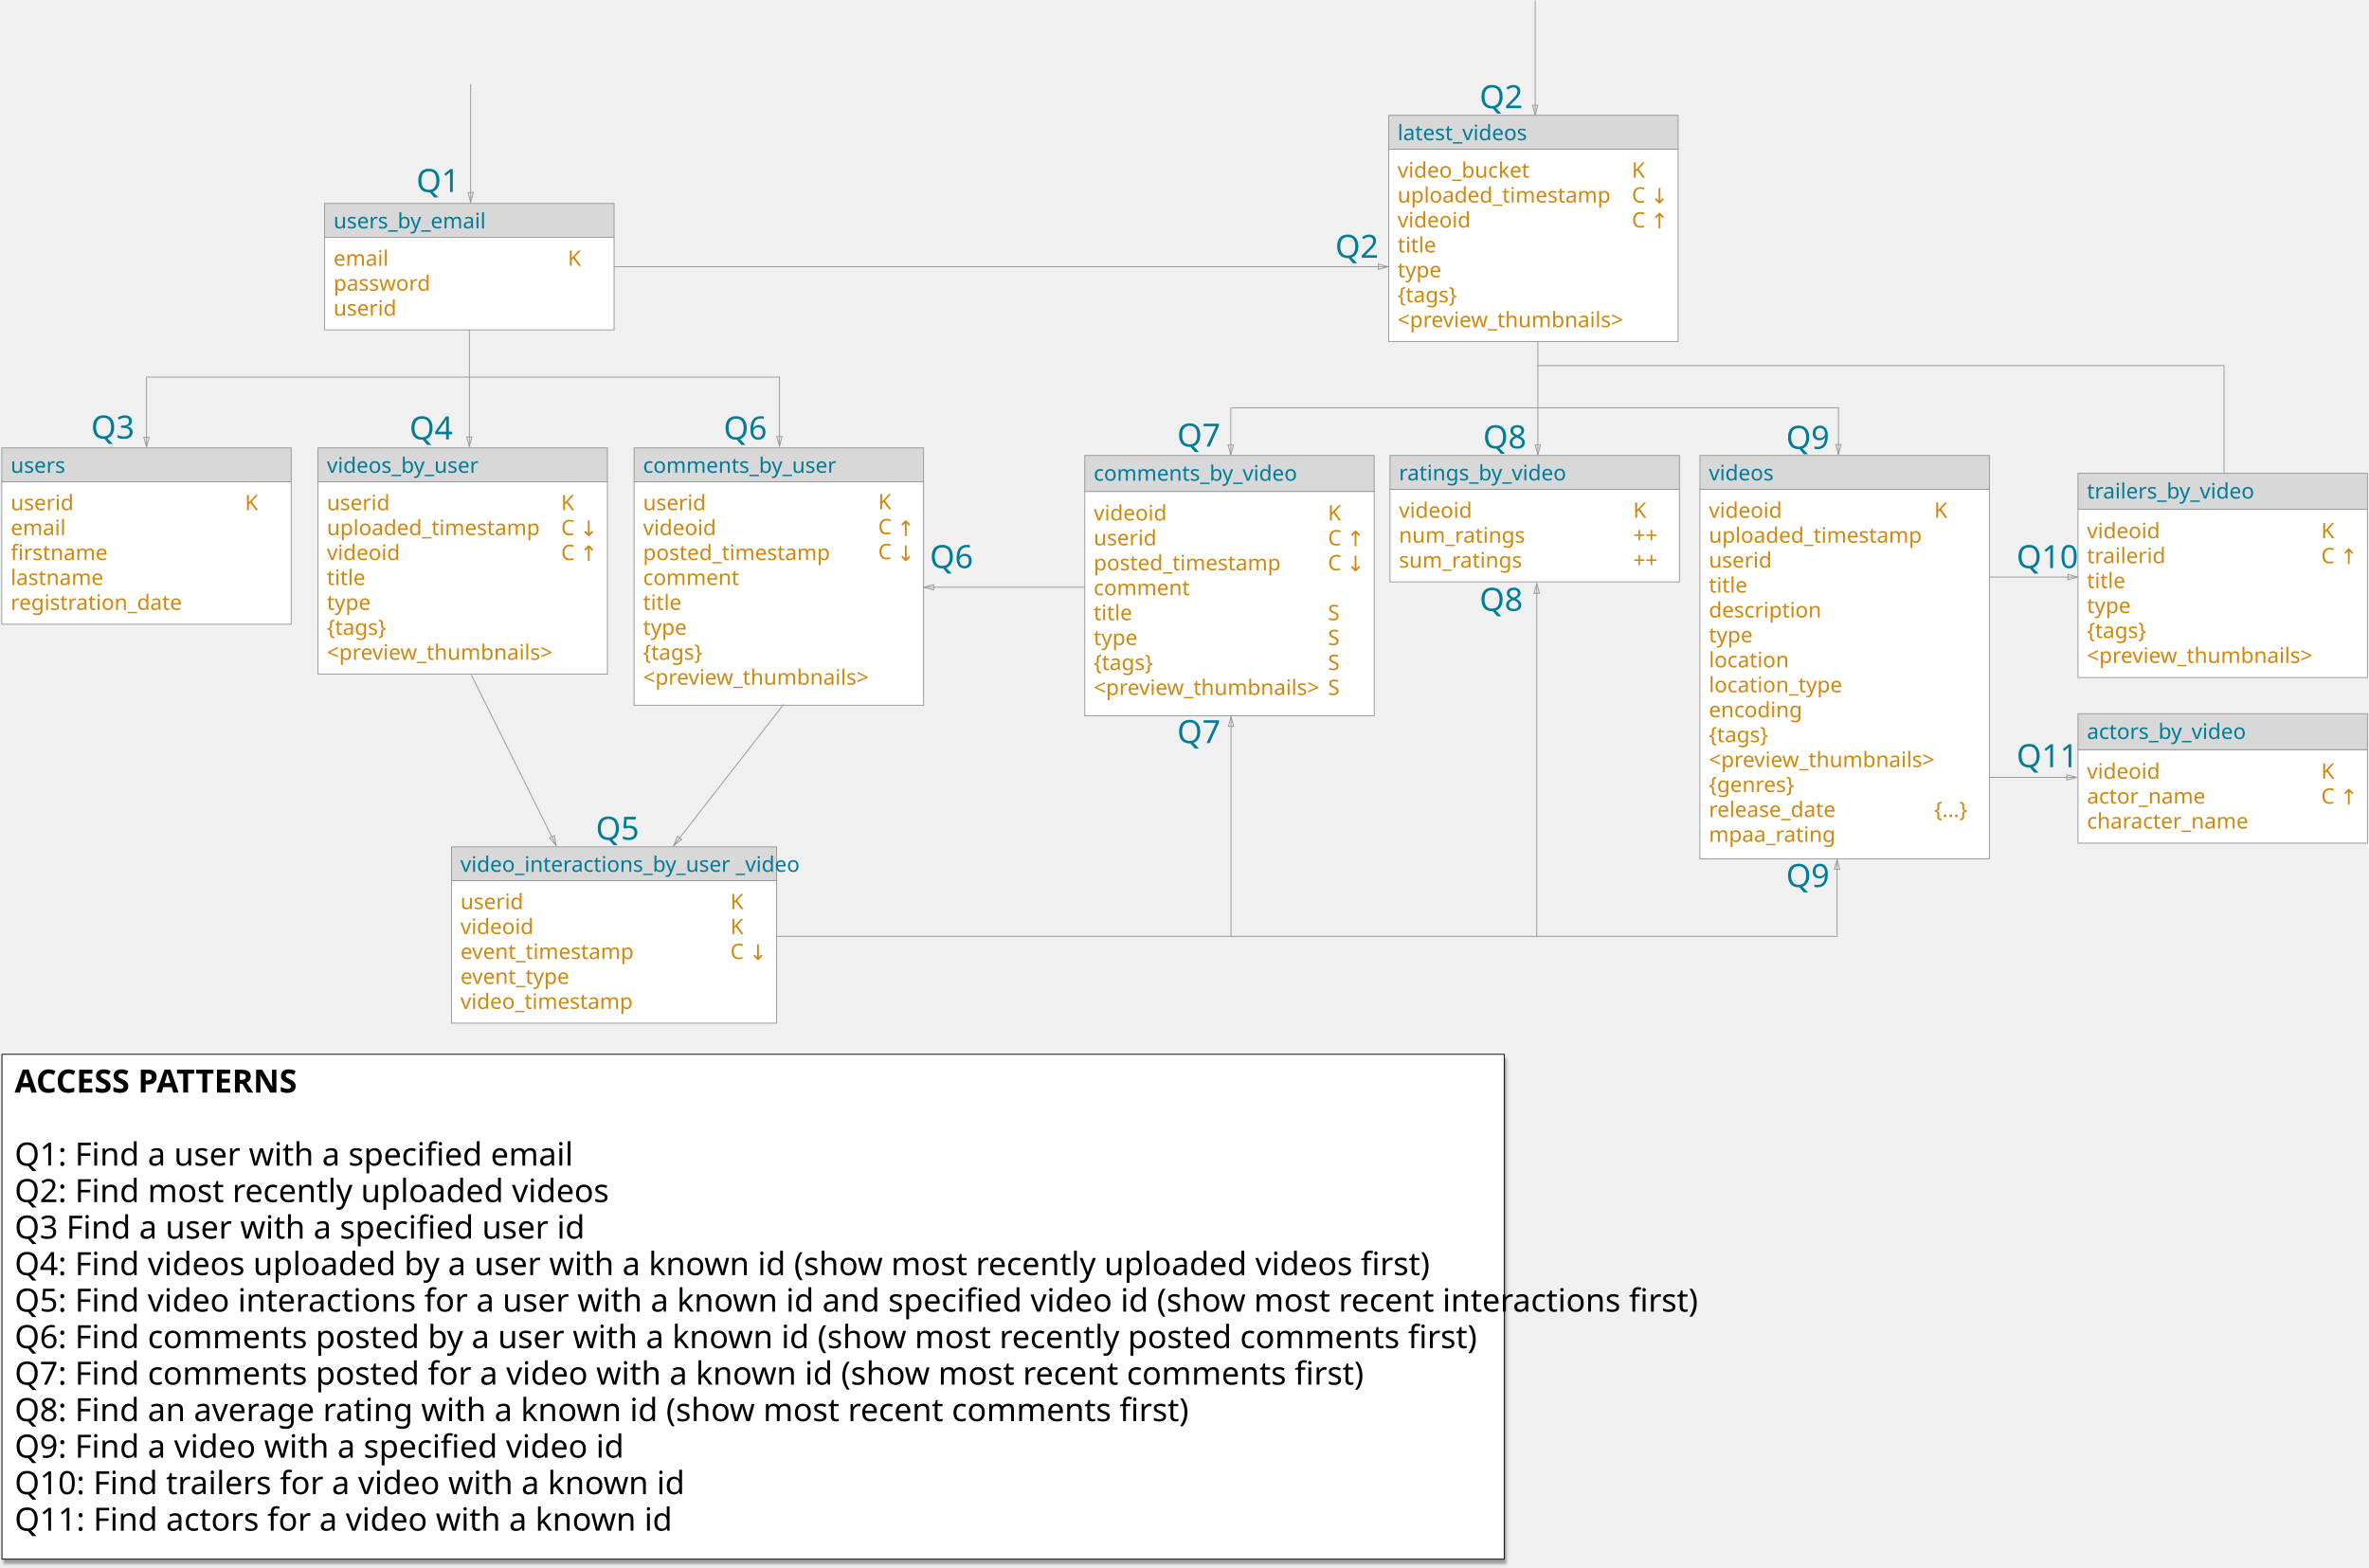
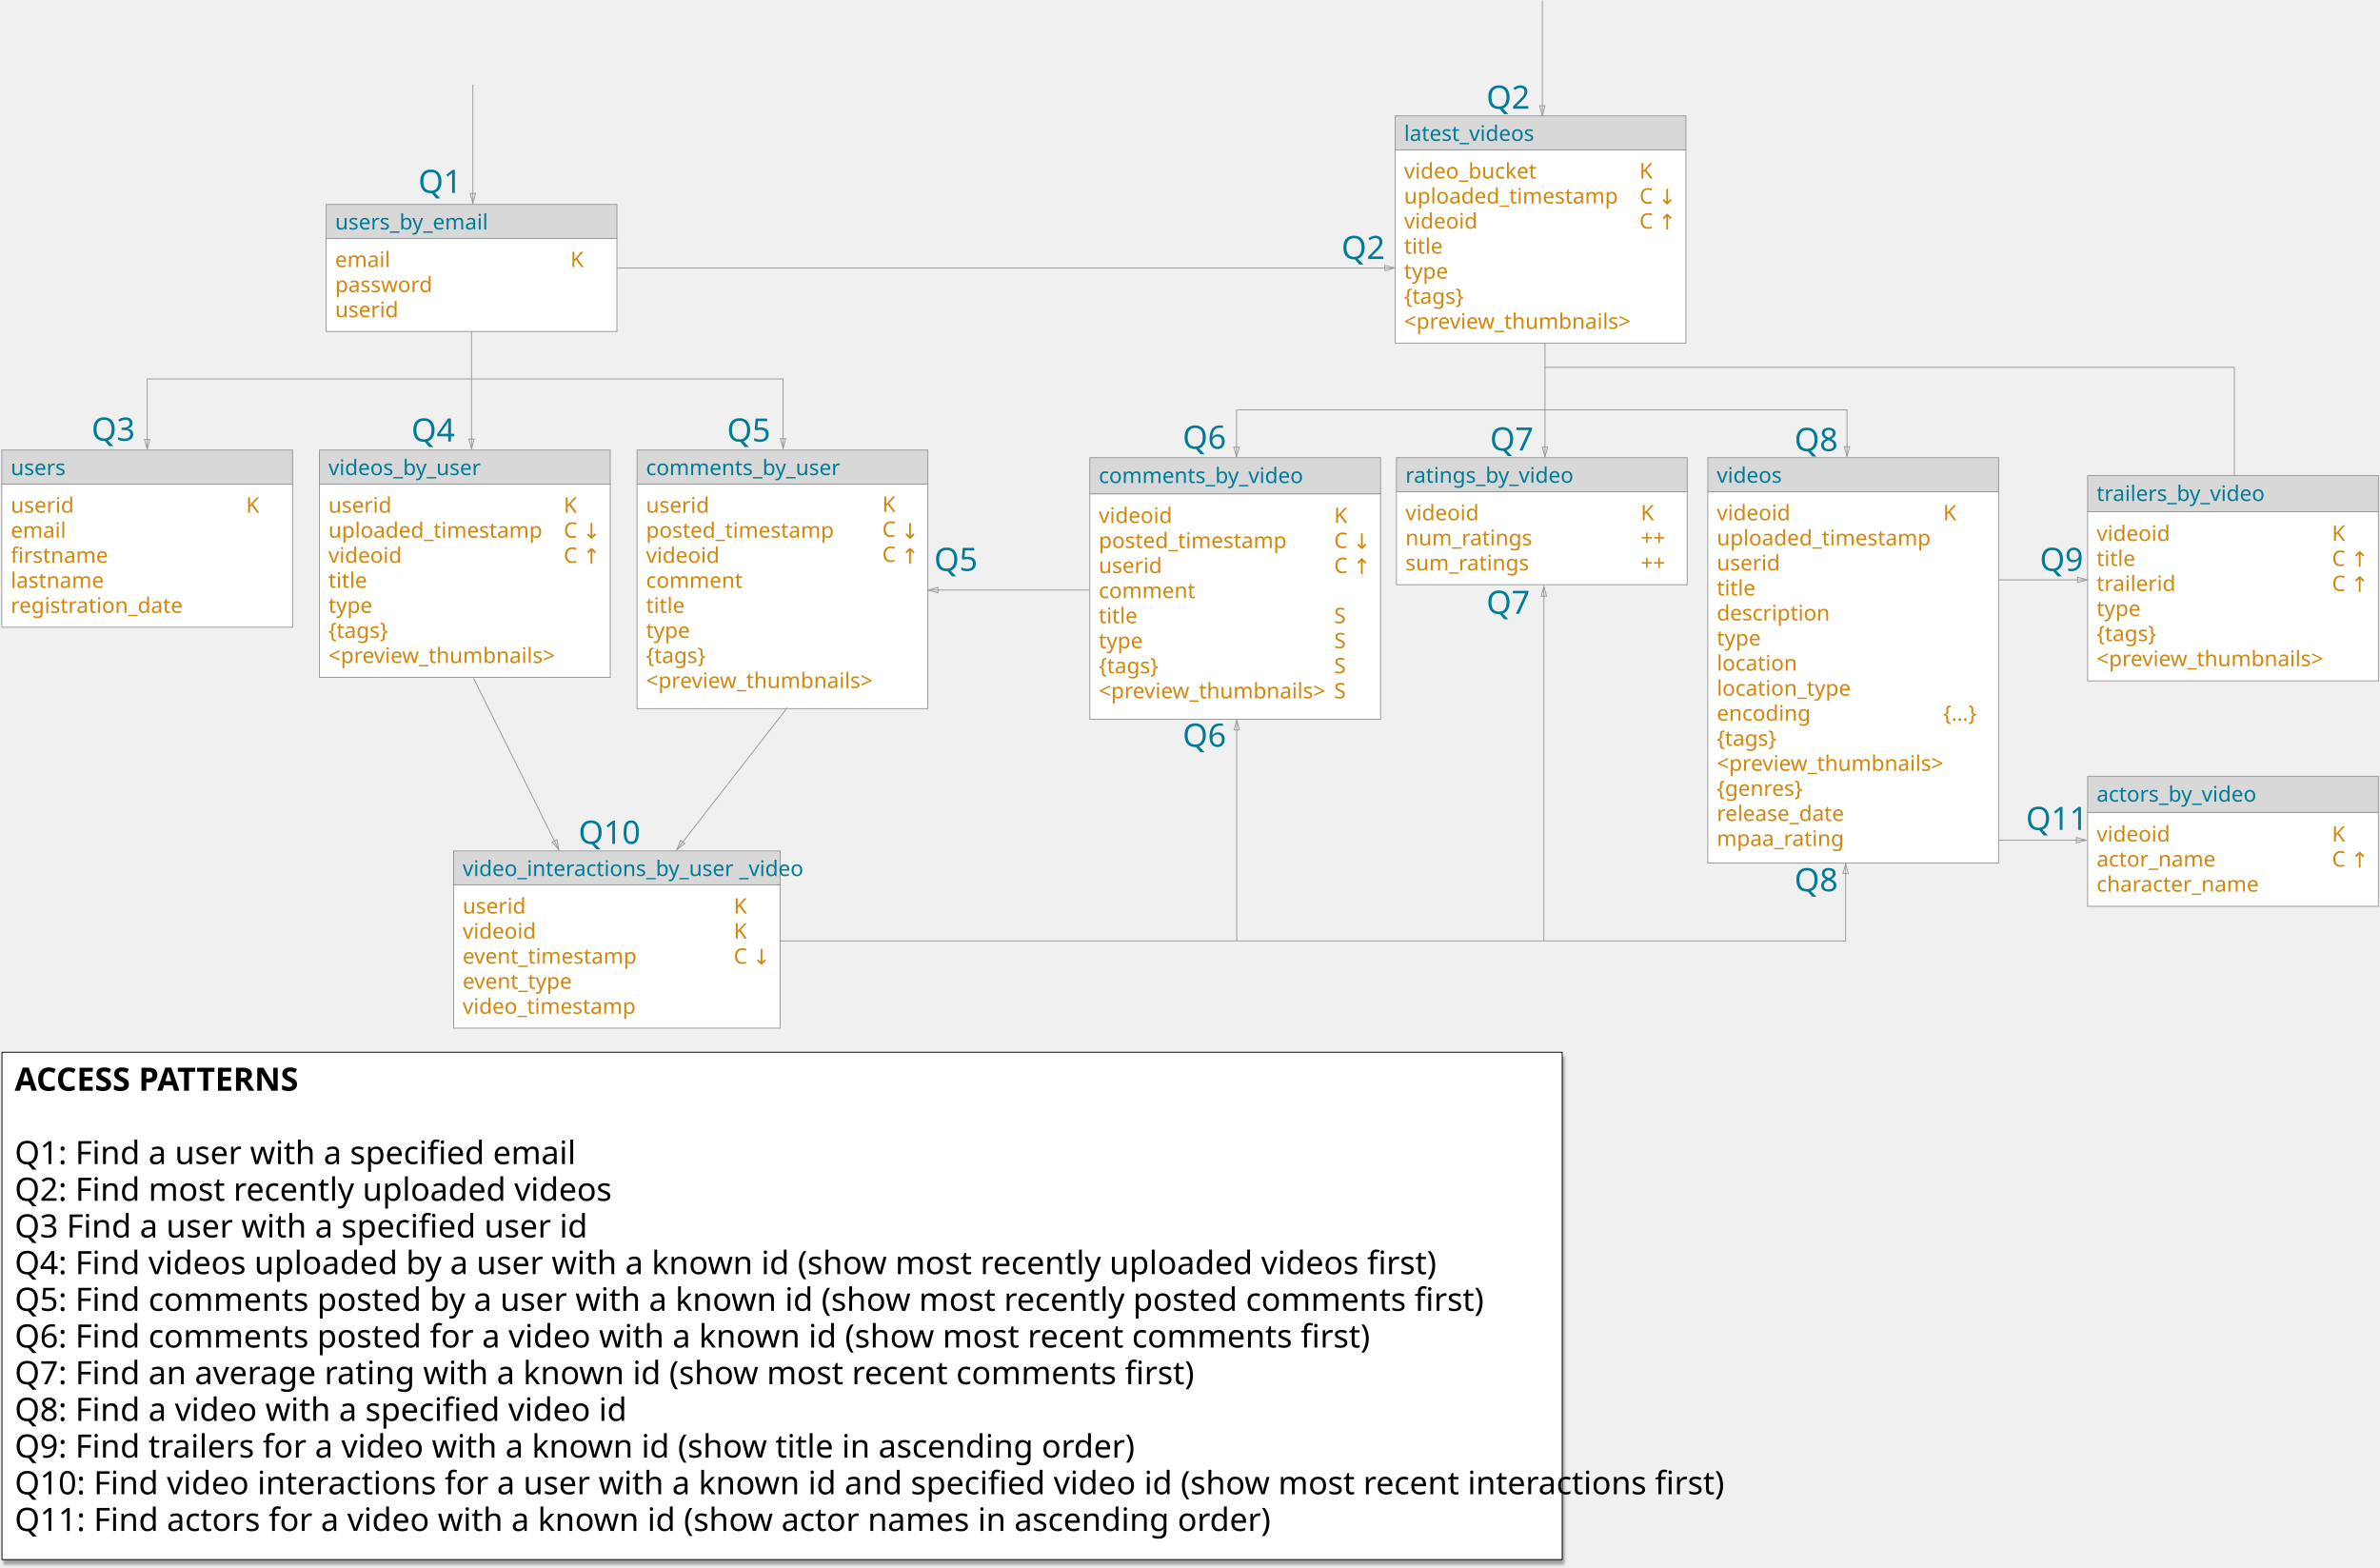
- <svg xmlns="http://www.w3.org/2000/svg" width="2660px" height="1760px" viewBox="0 0 2660 1760" version="1.1">
+ <svg xmlns="http://www.w3.org/2000/svg" width="2660px" height="1752px" viewBox="0 0 2660 1752" version="1.1">
  <defs>
    <filter x="-50%" y="-50%" width="200%" height="200%" filterUnits="objectBoundingBox" id="filter-1">
      <feOffset dx="2" dy="5" in="SourceAlpha" result="shadowOffsetOuter1" />
      <feGaussianBlur stdDeviation="2" in="shadowOffsetOuter1" result="shadowBlurOuter1" />
      <feColorMatrix values="0 0 0 0 0   0 0 0 0 0   0 0 0 0 0  0 0 0 0.35 0" in="shadowBlurOuter1" type="matrix" result="shadowMatrixOuter1" />
      <feMerge>
        <feMergeNode in="shadowMatrixOuter1" />
        <feMergeNode in="SourceGraphic" />
      </feMerge>
    </filter>
  </defs>
  <g id="Page-1" stroke="none" stroke-width="1" fill="none" fill-rule="evenodd">
    <g id="video_rating" transform="translate(1560.75, 511.5)">
      <rect id="Body" stroke="#979797" fill="#FFFFFF" x="0" y="38" width="325" height="104" />
      <rect id="Header" stroke="#979797" fill="#D8D8D8" x="0" y="0" width="325" height="38" />
      <text id="ratings_by_video" font-family="Gill Sans" font-size="24" font-weight="normal" fill="#007B98">
        <tspan x="10" y="28">ratings_by_video</tspan>
      </text>
      <text id="videoid" fill="#D1870D" font-family="Gill Sans" font-size="24" font-weight="normal">
        <tspan x="10" y="70">videoid</tspan>
        <tspan x="10" y="98">num_ratings</tspan>
        <tspan x="10" y="126">sum_ratings</tspan>
      </text>
      <text id="K" font-family="Gill Sans" font-size="24" font-weight="normal" fill="#D1870D">
        <tspan x="273" y="70">K</tspan>
        <tspan x="273" y="98">++</tspan>
        <tspan x="273" y="126">++</tspan>
      </text>
    </g>
    <g id="comments_by_video" transform="translate(1218, 511.5)">
      <rect id="Body" stroke="#979797" fill="#FFFFFF" x="0" y="40.375" width="325" height="252" />
      <rect id="Header" stroke="#979797" fill="#D8D8D8" x="0" y="0" width="325" height="40.375" />
      <text font-family="Gill Sans" font-size="24" font-weight="normal" fill="#007B98">
        <tspan x="10" y="28.375">comments_by_video</tspan>
      </text>
      <text id="videoid" fill="#D1870D" font-family="Gill Sans" font-size="24" font-weight="normal">
        <tspan x="10" y="73">videoid</tspan>
-         <tspan x="10" y="101" fill="#D1870E">userid</tspan>
-         <tspan x="69.73" y="101" />
-         <tspan x="10" y="129">posted_timestamp</tspan>
+         <tspan x="10" y="101">posted_timestamp</tspan>
+         <tspan x="10" y="129" fill="#D1870E">userid</tspan>
+         <tspan x="69.73" y="129" />
        <tspan x="10" y="157" fill="#D1870E">comment</tspan>
        <tspan x="102.25" y="157" />
        <tspan x="10" y="185">title</tspan>
        <tspan x="10" y="213">type</tspan>
        <tspan x="10" y="241">{tags}</tspan>
        <tspan x="10" y="269" fill="#D1870E">&lt;preview_thumbnails&gt;</tspan>
      </text>
      <text id="K" font-family="Gill Sans" font-size="24" font-weight="normal" fill="#D1870D">
        <tspan x="273" y="73">K</tspan>
        <tspan x="273" y="101">C</tspan>
        <tspan x="273" y="129">C</tspan>
        <tspan x="273" y="157" />
        <tspan x="273" y="185">S</tspan>
        <tspan x="273" y="213">S</tspan>
        <tspan x="273" y="241">S</tspan>
        <tspan x="273" y="269">S</tspan>
      </text>
      <text id="Ordering-Copy" font-family="Lucida Grande" font-size="24" font-weight="normal" fill="#D1870E">
        <tspan x="294" y="74" />
-         <tspan x="294" y="102">↑</tspan>
-         <tspan x="294" y="130">↓</tspan>
-       </text>
-     </g>
-     <g id="comments_by_video-copy" transform="translate(2333.25, 801.5355)">
+         <tspan x="294" y="102">↓</tspan>
+         <tspan x="294" y="130">↑</tspan>
+       </text>
+     </g>
+     <g id="comments_by_video-copy" transform="translate(2333.25, 867.5355)">
      <rect id="Body" stroke="#979797" fill="#FFFFFF" x="0" y="40.375" width="325" height="105" />
      <rect id="Header" stroke="#979797" fill="#D8D8D8" x="0" y="0" width="325" height="40.375" />
      <text id="actors_by_video" font-family="Gill Sans" font-size="24" font-weight="normal" fill="#007B98">
        <tspan x="10" y="28.375">actors_by_video</tspan>
      </text>
      <text id="videoid" fill="#D1870D" font-family="Gill Sans" font-size="24" font-weight="normal">
        <tspan x="10" y="73">videoid</tspan>
        <tspan x="10" y="101">actor_name</tspan>
        <tspan x="10" y="129">character_name</tspan>
      </text>
      <text id="K" font-family="Gill Sans" font-size="24" font-weight="normal" fill="#D1870D">
        <tspan x="273" y="73">K</tspan>
        <tspan x="273" y="101">C</tspan>
      </text>
      <text id="Ordering-Copy" font-family="Lucida Grande" font-size="24" font-weight="normal" fill="#D1870E">
        <tspan x="294" y="74" />
        <tspan x="294" y="102">↑</tspan>
      </text>
    </g>
    <g id="comments_by_video-copy-2" transform="translate(2333.25, 531.5355)">
      <rect id="Body" stroke="#979797" fill="#FFFFFF" x="0" y="40.375" width="325" height="189" />
      <rect id="Header" stroke="#979797" fill="#D8D8D8" x="0" y="0" width="325" height="40.375" />
      <text id="trailers_by_video" font-family="Gill Sans" font-size="24" font-weight="normal" fill="#007B98">
        <tspan x="10" y="28.375">trailers_by_video</tspan>
      </text>
      <text id="videoid" fill="#D1870D" font-family="Gill Sans" font-size="24" font-weight="normal">
        <tspan x="10" y="73">videoid</tspan>
-         <tspan x="10" y="101">trailerid</tspan>
-         <tspan x="10" y="129" fill="#D1870E">title</tspan>
+         <tspan x="10" y="101" fill="#D1870E">title</tspan>
+         <tspan x="48.004" y="101" />
+         <tspan x="10" y="129">trailerid</tspan>
+         <tspan x="86.758" y="129" fill="#D1870E" />
        <tspan x="10" y="157" fill="#D1870E">type</tspan>
        <tspan x="10" y="185" fill="#D1870E">{tags}</tspan>
        <tspan x="10" y="213" fill="#D1870E">&lt;preview_thumbnails&gt;</tspan>
      </text>
      <text id="K" font-family="Gill Sans" font-size="24" font-weight="normal" fill="#D1870D">
        <tspan x="273" y="73">K</tspan>
        <tspan x="273" y="101">C</tspan>
+         <tspan x="273" y="129">C</tspan>
      </text>
      <text id="Ordering-Copy" font-family="Lucida Grande" font-size="24" font-weight="normal" fill="#D1870E">
        <tspan x="294" y="74" />
        <tspan x="294" y="102">↑</tspan>
+         <tspan x="294" y="130">↑</tspan>
      </text>
    </g>
    <g id="comments_by_user-copy" transform="translate(712, 503)">
      <rect id="Body" stroke="#979797" fill="#FFFFFF" x="0" y="38" width="325" height="251" />
      <rect id="Header" stroke="#979797" fill="#D8D8D8" x="0" y="0" width="325" height="38" />
      <text id="comments_by_user" font-family="Gill Sans" font-size="24" font-weight="normal" fill="#007B98">
        <tspan x="10" y="28">comments_by_user</tspan>
      </text>
      <text id="userid" fill="#D1870D" font-family="Gill Sans" font-size="24" font-weight="normal">
        <tspan x="10" y="70">userid</tspan>
-         <tspan x="10" y="98" fill="#D1870E">videoid</tspan>
-         <tspan x="80.242" y="98" />
-         <tspan x="10" y="126">posted_timestamp</tspan>
+         <tspan x="10" y="98">posted_timestamp</tspan>
+         <tspan x="10" y="126" fill="#D1870E">videoid</tspan>
+         <tspan x="80.242" y="126" />
        <tspan x="10" y="154">comment</tspan>
        <tspan x="10" y="182">title</tspan>
        <tspan x="10" y="210">type</tspan>
        <tspan x="10" y="238">{tags}</tspan>
        <tspan x="10" y="266" fill="#D1870E">&lt;preview_thumbnails&gt;</tspan>
        <tspan x="232.094" y="266" />
      </text>
      <text id="K" font-family="Gill Sans" font-size="24" font-weight="normal" fill="#D1870D">
        <tspan x="274" y="69">K</tspan>
        <tspan x="274" y="97">C</tspan>
        <tspan x="274" y="125">C</tspan>
      </text>
      <text id="Ordering-Copy-5" font-family="Lucida Grande" font-size="24" font-weight="normal" fill="#D1870E">
        <tspan x="295" y="71" />
-         <tspan x="295" y="99">↑</tspan>
-         <tspan x="295" y="127">↓</tspan>
+         <tspan x="295" y="99">↓</tspan>
+         <tspan x="295" y="127">↑</tspan>
      </text>
    </g>
    <g id="videos_by_user" transform="translate(357, 503)">
      <rect id="Body" stroke="#979797" fill="#FFFFFF" x="0" y="38" width="325" height="216" />
      <rect id="Header" stroke="#979797" fill="#D8D8D8" x="0" y="0" width="325" height="38" />
      <text font-family="Gill Sans" font-size="24" font-weight="normal" fill="#007B98">
        <tspan x="10" y="28">videos_by_user</tspan>
      </text>
      <text id="userid" fill="#D1870D" font-family="Gill Sans" font-size="24" font-weight="normal">
        <tspan x="10" y="70">userid</tspan>
        <tspan x="10" y="98">uploaded_timestamp</tspan>
        <tspan x="10" y="126">videoid</tspan>
        <tspan x="10" y="154">title</tspan>
        <tspan x="10" y="182">type</tspan>
        <tspan x="10" y="210">{tags}</tspan>
        <tspan x="10" y="238" fill="#D1870E">&lt;preview_thumbnails&gt;</tspan>
      </text>
      <text id="K" font-family="Gill Sans" font-size="24" font-weight="normal" fill="#D1870D">
        <tspan x="273" y="70">K</tspan>
        <tspan x="273" y="98">C</tspan>
        <tspan x="273" y="126">C</tspan>
      </text>
      <text id="Ordering-Copy-2" font-family="Lucida Grande" font-size="24" font-weight="normal" fill="#D1870E">
        <tspan x="294" y="71" />
        <tspan x="294" y="99">↓</tspan>
        <tspan x="294" y="127">↑</tspan>
      </text>
    </g>
    <g id="latest_videos" transform="translate(1559.25, 129.5)">
      <rect id="Body" stroke="#979797" fill="#FFFFFF" x="0" y="38" width="325" height="216" />
      <rect id="Header" stroke="#979797" fill="#D8D8D8" x="0" y="0" width="325" height="38" />
      <text font-family="Gill Sans" font-size="24" font-weight="normal" fill="#007B98">
        <tspan x="10" y="28">latest_videos</tspan>
      </text>
      <text id="video_bucket" fill="#D1870D" font-family="Gill Sans" font-size="24" font-weight="normal">
        <tspan x="10" y="70">video_bucket</tspan>
        <tspan x="10" y="98">uploaded_timestamp</tspan>
        <tspan x="10" y="126">videoid</tspan>
        <tspan x="10" y="154">title</tspan>
        <tspan x="10" y="182">type</tspan>
        <tspan x="10" y="210">{tags}</tspan>
        <tspan x="10" y="238">&lt;preview_thumbnails&gt;</tspan>
      </text>
      <text id="K" font-family="Gill Sans" font-size="24" font-weight="normal" fill="#D1870D">
        <tspan x="273" y="70">K</tspan>
        <tspan x="273" y="98">C</tspan>
        <tspan x="273" y="126">C</tspan>
      </text>
      <text id="Ordering-Copy-6" font-family="Lucida Grande" font-size="24" font-weight="normal" fill="#D1870E">
        <tspan x="294" y="71" />
        <tspan x="294" y="99">↓</tspan>
        <tspan x="294" y="127">↑</tspan>
      </text>
    </g>
    <g id="videos" transform="translate(1908.75, 511.5)">
      <rect id="Body" stroke="#979797" fill="#FFFFFF" x="0" y="38" width="325" height="415" />
      <rect id="Header" stroke="#979797" fill="#D8D8D8" x="0" y="0" width="325" height="38" />
      <text font-family="Gill Sans" font-size="24" font-weight="normal" fill="#007B98">
        <tspan x="10" y="28">videos</tspan>
      </text>
      <text id="videoid" fill="#D1870D" font-family="Gill Sans" font-size="24" font-weight="normal">
        <tspan x="10" y="70">videoid</tspan>
        <tspan x="10" y="98" fill="#D1870E">uploaded_timestamp</tspan>
        <tspan x="10" y="126" fill="#D1870E">userid</tspan>
        <tspan x="10" y="154" fill="#D1870E">title</tspan>
        <tspan x="48.004" y="154" />
        <tspan x="10" y="182">description</tspan>
        <tspan x="118.738" y="182" fill="#D1870E" />
        <tspan x="10" y="210" fill="#D1870E">type</tspan>
        <tspan x="52" y="210" />
        <tspan x="10" y="238" fill="#D1870E">location</tspan>
        <tspan x="10" y="266" fill="#D1870E">location_type</tspan>
        <tspan x="142.996" y="266" />
        <tspan x="10" y="294">encoding</tspan>
        <tspan x="10" y="322" fill="#D1870E">{tags}</tspan>
        <tspan x="10" y="350" fill="#D1870E">&lt;preview_thumbnails&gt;</tspan>
        <tspan x="10" y="378" fill="#D1870E">{genres}</tspan>
        <tspan x="89.477" y="378" />
        <tspan x="10" y="406" fill="#D1870E">release_date</tspan>
        <tspan x="10" y="434" fill="#D1870E">mpaa_rating</tspan>
        <tspan x="129.473" y="434" />
      </text>
-       <text id="K" font-family="Gill Sans" font-size="24" font-weight="normal" fill="#D1870D">
-         <tspan x="263" y="70">K</tspan>
-         <tspan x="263" y="98" />
-         <tspan x="263" y="126" />
-         <tspan x="263" y="154" />
-         <tspan x="263" y="182" />
-         <tspan x="263" y="210" />
-         <tspan x="263" y="238" />
-         <tspan x="263" y="266" />
-         <tspan x="263" y="294" />
-         <tspan x="263" y="322" />
-         <tspan x="263" y="350" />
-         <tspan x="263" y="378" />
-         <tspan x="263" y="406">{…}</tspan>
+       <text id="K" font-family="Gill Sans" font-size="24" font-weight="normal">
+         <tspan x="263" y="70" fill="#D1870D">K</tspan>
+         <tspan x="263" y="98" fill="#D1870D" />
+         <tspan x="263" y="126" fill="#D1870D" />
+         <tspan x="263" y="154" fill="#D1870D" />
+         <tspan x="263" y="182" fill="#D1870D" />
+         <tspan x="263" y="210" fill="#D1870D" />
+         <tspan x="263" y="238" fill="#D1870D" />
+         <tspan x="263" y="266" fill="#D1870D" />
+         <tspan x="263" y="294" fill="#D1870E">{…}</tspan>
+         <tspan x="302.984" y="294" fill="#D1870D" />
+         <tspan x="263" y="322" fill="#D1870D" />
+         <tspan x="263" y="350" fill="#D1870D" />
+         <tspan x="263" y="378" fill="#D1870D" />
      </text>
    </g>
    <g id="videos-copy-2" transform="translate(507, 951.0355)">
      <rect id="Body" stroke="#979797" fill="#FFFFFF" x="0" y="38" width="365" height="160" />
      <rect id="Header" stroke="#979797" fill="#D8D8D8" x="0" y="0" width="365" height="38" />
      <text id="video_interactions_b" font-family="Gill Sans" font-size="24" font-weight="normal" fill="#007B98">
        <tspan x="10" y="28">video_interactions_by_user _video</tspan>
      </text>
      <text id="userid" fill="#D1870D" font-family="Gill Sans" font-size="24" font-weight="normal">
        <tspan x="10" y="70">userid</tspan>
        <tspan x="10" y="98" fill="#D1870E">videoid</tspan>
        <tspan x="80.242" y="98" />
        <tspan x="10" y="126">event_timestamp</tspan>
        <tspan x="10" y="154">event_type</tspan>
        <tspan x="10" y="182">video_timestamp</tspan>
      </text>
      <text id="K" font-family="Gill Sans" font-size="24" font-weight="normal" fill="#D1870D">
        <tspan x="313" y="70">K</tspan>
        <tspan x="313" y="98">K</tspan>
        <tspan x="313" y="126">C</tspan>
      </text>
      <text id="Ordering-Copy-9" font-family="Lucida Grande" font-size="24" font-weight="normal">
        <tspan x="334" y="71" fill="#D1870D" />
        <tspan x="334" y="99" fill="#D1870D" />
        <tspan x="334" y="127" fill="#D1870E">↓</tspan>
      </text>
    </g>
    <g id="users" transform="translate(2, 503)">
      <rect id="Body" stroke="#979797" fill="#FFFFFF" x="0" y="38" width="325" height="160" />
      <rect id="Header" stroke="#979797" fill="#D8D8D8" x="0" y="0" width="325" height="38" />
      <text id="Video_event" font-family="Gill Sans" font-size="24" font-weight="normal" fill="#007B98">
        <tspan x="10" y="28">users</tspan>
      </text>
      <text id="userid" fill="#D1870D" font-family="Gill Sans" font-size="24" font-weight="normal">
        <tspan x="10" y="70">userid</tspan>
        <tspan x="10" y="98">email</tspan>
        <tspan x="10" y="126">firstname</tspan>
        <tspan x="10" y="154">lastname</tspan>
        <tspan x="10" y="182" fill="#D1870E">registration_date</tspan>
      </text>
      <text id="KKC" font-family="Gill Sans" font-size="24" font-weight="normal" fill="#D1870D">
        <tspan x="273" y="70">K</tspan>
      </text>
    </g>
    <g id="users_by_email" transform="translate(364.5, 228.5)">
      <rect id="Body" stroke="#979797" fill="#FFFFFF" x="0" y="38" width="325" height="104" />
      <rect id="Header" stroke="#979797" fill="#D8D8D8" x="0" y="0" width="325" height="38" />
      <text font-family="Gill Sans" font-size="24" font-weight="normal" fill="#007B98">
        <tspan x="10" y="28">users_by_email</tspan>
      </text>
      <text id="email" fill="#D1870D" font-family="Gill Sans" font-size="24" font-weight="normal">
        <tspan x="10" y="70">email</tspan>
        <tspan x="10" y="98">password</tspan>
        <tspan x="10" y="126">userid</tspan>
      </text>
      <text id="KKC" font-family="Gill Sans" font-size="24" font-weight="normal" fill="#D1870D">
        <tspan x="273" y="70">K</tspan>
      </text>
    </g>
    <path d="M528.5,95 L528.5,227" id="Line" stroke="#979797" stroke-linecap="square" />
    <path id="Line-decoration-1" d="M528.5,227 L531.5,216.2 L525.5,216.2 L528.5,227 Z" stroke="#979797" stroke-linecap="square" />
    <path d="M1723.75,1 L1723.75,129" id="Line-Copy-5" stroke="#979797" stroke-linecap="square" />
    <path id="Line-Copy-5-decoration-1" d="M1723.75,129 L1726.75,118.2 L1720.75,118.2 L1723.75,129 Z" stroke="#979797" stroke-linecap="square" />
    <path d="M529.5,758.5 L624.5,949.5" id="Line-Copy-3" stroke="#979797" stroke-linecap="square" />
    <path id="Line-Copy-3-decoration-1" d="M624.5,949.5 L622.376,938.494 L617.004,941.166 L624.5,949.5 Z" stroke="#979797" stroke-linecap="square" />
    <path d="M1217.5,659.5 L1037.5,659.5" id="Line" stroke="#979797" stroke-linecap="square" />
    <path id="Line-decoration-1" d="M1037.5,659.5 L1048.3,662.5 L1048.3,656.5 L1037.5,659.5 Z" stroke="#979797" stroke-linecap="square" />
    <path d="M1726.75,383.536 L1726.75,510.5" id="Line" stroke="#979797" stroke-linecap="square" />
    <path id="Line-decoration-1" d="M1726.75,510.5 L1729.75,499.7 L1723.75,499.7 L1726.75,510.5 Z" stroke="#979797" stroke-linecap="square" />
    <path d="M2064.5,458 L1383,458" id="Line" stroke="#979797" stroke-linecap="square" />
    <path d="M1382,458.5 L1382,510.536" id="Line" stroke="#979797" stroke-linecap="square" />
    <path id="Line-decoration-1" d="M1382,510.536 L1385,499.736 L1379,499.736 L1382,510.536 Z" stroke="#979797" stroke-linecap="square" />
    <path d="M2064.25,458.5 L2064.25,510" id="Line" stroke="#979797" stroke-linecap="square" />
    <path id="Line-decoration-1" d="M2064.25,510 L2067.25,499.2 L2061.25,499.2 L2064.25,510 Z" stroke="#979797" stroke-linecap="square" />
    <path d="M1382.25,1051.5 L1382.25,805" id="Line" stroke="#979797" stroke-linecap="square" />
    <path id="Line-decoration-1" d="M1382.25,805 L1379.25,815.8 L1385.25,815.8 L1382.25,805 Z" stroke="#979797" stroke-linecap="square" />
    <path d="M1725.5,1050.563 L1725.5,655.5" id="Line" stroke="#979797" stroke-linecap="square" />
    <path id="Line-decoration-1" d="M1725.5,655.5 L1722.5,666.3 L1728.5,666.3 L1725.5,655.5 Z" stroke="#979797" stroke-linecap="square" />
    <path d="M2062.75,1050.5 L2062.75,965.5" id="Line" stroke="#979797" stroke-linecap="square" />
    <path id="Line-decoration-1" d="M2062.75,965.5 L2059.75,976.3 L2065.75,976.3 L2062.75,965.5 Z" stroke="#979797" stroke-linecap="square" />
    <path d="M2063,1051.536 L871.5,1051.536" id="Line" stroke="#979797" stroke-linecap="square" />
    <path d="M689.75,299.5 L1558.5,299.5" id="Line" stroke="#979797" stroke-linecap="square" />
    <path id="Line-decoration-1" d="M1558.5,299.5 L1547.7,296.5 L1547.7,302.5 L1558.5,299.5 Z" stroke="#979797" stroke-linecap="square" />
    <path d="M164.5,424.536 L164.5,502" id="Line" stroke="#979797" stroke-linecap="square" />
    <path id="Line-decoration-1" d="M164.5,502 L167.5,491.2 L161.5,491.2 L164.5,502 Z" stroke="#979797" stroke-linecap="square" />
    <path d="M875,423.5 L164.5,423.5" id="Line" stroke="#979797" stroke-linecap="square" />
-     <path d="M2233.75,873.036 L2331.5,873.036" id="Line" stroke="#979797" stroke-linecap="square" />
-     <path id="Line-decoration-1" d="M2331.5,873.036 L2320.7,870.036 L2320.7,876.036 L2331.5,873.036 Z" stroke="#979797" stroke-linecap="square" />
+     <path d="M2233.75,939.036 L2331.5,939.036" id="Line" stroke="#979797" stroke-linecap="square" />
+     <path id="Line-decoration-1" d="M2331.5,939.036 L2320.7,936.036 L2320.7,942.036 L2331.5,939.036 Z" stroke="#979797" stroke-linecap="square" />
    <path d="M2234.5,648.036 L2332.75,648.036" id="Line-Copy-2" stroke="#979797" stroke-linecap="square" />
    <path id="Line-Copy-2-decoration-1" d="M2332.75,648.036 L2321.95,645.036 L2321.95,651.036 L2332.75,648.036 Z" stroke="#979797" stroke-linecap="square" />
    <text id="Q3" font-family="Gill Sans" font-size="36" font-weight="normal" fill="#007B98">
      <tspan x="102.25" y="492.5">Q3</tspan>
    </text>
    <text id="Q1" font-family="Gill Sans" font-size="36" font-weight="normal" fill="#007B98">
      <tspan x="467.5" y="215.595">Q1</tspan>
    </text>
    <text id="Q2" font-family="Gill Sans" font-size="36" font-weight="normal" fill="#007B98">
      <tspan x="1499.25" y="289.5">Q2</tspan>
    </text>
    <text id="Q2-Copy" font-family="Gill Sans" font-size="36" font-weight="normal" fill="#007B98">
      <tspan x="1661.25" y="121.5">Q2</tspan>
    </text>
+     <text id="Q5" font-family="Gill Sans" font-size="36" font-weight="normal" fill="#007B98">
+       <tspan x="812.5" y="493.5">Q5</tspan>
+     </text>
+     <text id="Q5" font-family="Gill Sans" font-size="36" font-weight="normal" fill="#007B98">
+       <tspan x="1044" y="638">Q5</tspan>
+     </text>
    <text id="Q6" font-family="Gill Sans" font-size="36" font-weight="normal" fill="#007B98">
-       <tspan x="812.5" y="493.5">Q6</tspan>
-     </text>
-     <text id="Q6" font-family="Gill Sans" font-size="36" font-weight="normal" fill="#007B98">
-       <tspan x="1044" y="638">Q6</tspan>
+       <tspan x="1321.75" y="501.5">Q6</tspan>
    </text>
    <text id="Q7" font-family="Gill Sans" font-size="36" font-weight="normal" fill="#007B98">
-       <tspan x="1321.75" y="501.5">Q7</tspan>
+       <tspan x="1665.25" y="503.5">Q7</tspan>
    </text>
    <text id="Q8" font-family="Gill Sans" font-size="36" font-weight="normal" fill="#007B98">
-       <tspan x="1665.25" y="503.5">Q8</tspan>
+       <tspan x="2005.5" y="504.036">Q8</tspan>
+     </text>
+     <text id="Q11" font-family="Gill Sans" font-size="36" font-weight="normal" fill="#007B98">
+       <tspan x="2264.25" y="927.536">Q11</tspan>
    </text>
    <text id="Q9" font-family="Gill Sans" font-size="36" font-weight="normal" fill="#007B98">
-       <tspan x="2005.5" y="504.036">Q9</tspan>
-     </text>
-     <text id="Q11" font-family="Gill Sans" font-size="36" font-weight="normal" fill="#007B98">
-       <tspan x="2264.25" y="861.536">Q11</tspan>
-     </text>
-     <text id="Q10-Copy" font-family="Gill Sans" font-size="36" font-weight="normal" fill="#007B98">
-       <tspan x="2264.25" y="638">Q10</tspan>
-     </text>
-     <text id="Q9" font-family="Gill Sans" font-size="36" font-weight="normal" fill="#007B98">
-       <tspan x="2005.5" y="996.095">Q9</tspan>
+       <tspan x="2279.75" y="638">Q9</tspan>
    </text>
    <text id="Q8" font-family="Gill Sans" font-size="36" font-weight="normal" fill="#007B98">
-       <tspan x="1661.25" y="686">Q8</tspan>
+       <tspan x="2005.5" y="996.095">Q8</tspan>
+     </text>
+     <text id="Q7" font-family="Gill Sans" font-size="36" font-weight="normal" fill="#007B98">
+       <tspan x="1661.25" y="686">Q7</tspan>
    </text>
    <text id="Q4" font-family="Gill Sans" font-size="36" font-weight="normal" fill="#007B98">
      <tspan x="459.75" y="493.5">Q4</tspan>
    </text>
-     <text id="Q5-Copy" font-family="Gill Sans" font-size="36" font-weight="normal" fill="#007B98">
-       <tspan x="669" y="943.036">Q5</tspan>
-     </text>
-     <text id="Q7" font-family="Gill Sans" font-size="36" font-weight="normal" fill="#007B98">
-       <tspan x="1321.75" y="834.536">Q7</tspan>
-     </text>
-     <g id="Access-Patterns" transform="translate(2, 1184)">
-       <rect id="Rectangle-29" stroke="#000000" fill="#FFFFFF" filter="url(#filter-1)" x="0.217" y="0" width="1686.783" height="567" />
-       <text id="ACCESS-PATTERNS" font-family="Gill Sans" font-size="36" font-weight="bold" fill="#000000">
-         <tspan x="14.419" y="43">ACCESS PATTERNS</tspan>
-         <tspan x="14.419" y="84" font-weight="normal" />
-         <tspan x="14.419" y="125" font-weight="normal">Q1: Find a user with a specified email</tspan>
-         <tspan x="14.419" y="166" font-weight="normal">Q2: Find most recently uploaded videos</tspan>
-         <tspan x="14.419" y="207" font-weight="normal">Q3 Find a user with a specified user id</tspan>
-         <tspan x="14.419" y="248" font-weight="normal">Q4: Find videos uploaded by a user with a known id (show most recently uploaded videos first)</tspan>
-         <tspan x="14.419" y="289" font-weight="normal">Q5: Find video interactions for a user with a known id and specified video id (show most recent interactions first)</tspan>
-         <tspan x="14.419" y="330" font-weight="normal">Q6: Find comments posted by a user with a known id (show most recently posted comments first)</tspan>
-         <tspan x="14.419" y="371" font-weight="normal">Q7: Find comments posted for a video with a known id (show most recent comments first)</tspan>
-         <tspan x="14.419" y="412" font-weight="normal">Q8: Find an average rating with a known id (show most recent comments first)</tspan>
-         <tspan x="14.419" y="453" font-weight="normal">Q9: Find a video with a specified video id</tspan>
-         <tspan x="14.419" y="494" font-weight="normal">Q10: Find trailers for a video with a known id</tspan>
-         <tspan x="14.419" y="535" font-weight="normal">Q11: Find actors for a video with a known id</tspan>
-       </text>
-     </g>
+     <text id="Q10" font-family="Gill Sans" font-size="36" font-weight="normal" fill="#007B98">
+       <tspan x="646.5" y="943.036">Q10</tspan>
+     </text>
+     <text id="Q6" font-family="Gill Sans" font-size="36" font-weight="normal" fill="#007B98">
+       <tspan x="1321.75" y="834.536">Q6</tspan>
+     </text>
    <path d="M875.25,423.5 L875.25,501" id="Line" stroke="#979797" stroke-linecap="square" />
    <path id="Line-decoration-1" d="M875.25,501 L878.25,490.2 L872.25,490.2 L875.25,501 Z" stroke="#979797" stroke-linecap="square" />
    <path d="M527,370.5 L527,501.5" id="Line" stroke="#979797" stroke-linecap="square" />
    <path id="Line-decoration-1" d="M527,501.5 L530,490.7 L524,490.7 L527,501.5 Z" stroke="#979797" stroke-linecap="square" />
    <path d="M879.5,791.5 L756.5,949.5" id="Line" stroke="#979797" stroke-linecap="square" />
    <path id="Line-decoration-1" d="M756.5,949.5 L765.502,942.821 L760.767,939.135 L756.5,949.5 Z" stroke="#979797" stroke-linecap="square" />
    <path d="M2497.25,531.036 L2497.25,411.5" id="Line" stroke="#979797" stroke-linecap="square" />
    <path d="M2497.25,410.536 L1727,410.536" id="Line" stroke="#979797" stroke-linecap="square" />
+     <g id="Access-Patterns" transform="translate(2, 1176)">
+       <rect id="Rectangle-29" stroke="#000000" fill="#FFFFFF" filter="url(#filter-1)" x="0.217" y="0" width="1743.783" height="567" />
+       <text id="ACCESS-PATTERNS" font-family="Gill Sans" font-size="36" font-weight="bold" fill="#000000">
+         <tspan x="14.419" y="43">ACCESS PATTERNS</tspan>
+         <tspan x="14.419" y="84" font-weight="normal" />
+         <tspan x="14.419" y="125" font-weight="normal">Q1: Find a user with a specified email</tspan>
+         <tspan x="14.419" y="166" font-weight="normal">Q2: Find most recently uploaded videos</tspan>
+         <tspan x="14.419" y="207" font-weight="normal">Q3 Find a user with a specified user id</tspan>
+         <tspan x="14.419" y="248" font-weight="normal">Q4: Find videos uploaded by a user with a known id (show most recently uploaded videos first)</tspan>
+         <tspan x="14.419" y="289" font-weight="normal">Q5: Find comments posted by a user with a known id (show most recently posted comments first)</tspan>
+         <tspan x="14.419" y="330" font-weight="normal">Q6: Find comments posted for a video with a known id (show most recent comments first)</tspan>
+         <tspan x="14.419" y="371" font-weight="normal">Q7: Find an average rating with a known id (show most recent comments first)</tspan>
+         <tspan x="14.419" y="412" font-weight="normal">Q8: Find a video with a specified video id</tspan>
+         <tspan x="14.419" y="453" font-weight="normal">Q9: Find trailers for a video with a known id (show title in ascending order)</tspan>
+         <tspan x="14.419" y="494" font-weight="normal">Q10: Find video interactions for a user with a known id and specified video id (show most recent interactions first)</tspan>
+         <tspan x="14.419" y="535" font-weight="normal">Q11: Find actors for a video with a known id (show actor names in ascending order)</tspan>
+       </text>
+     </g>
  </g>
</svg>
